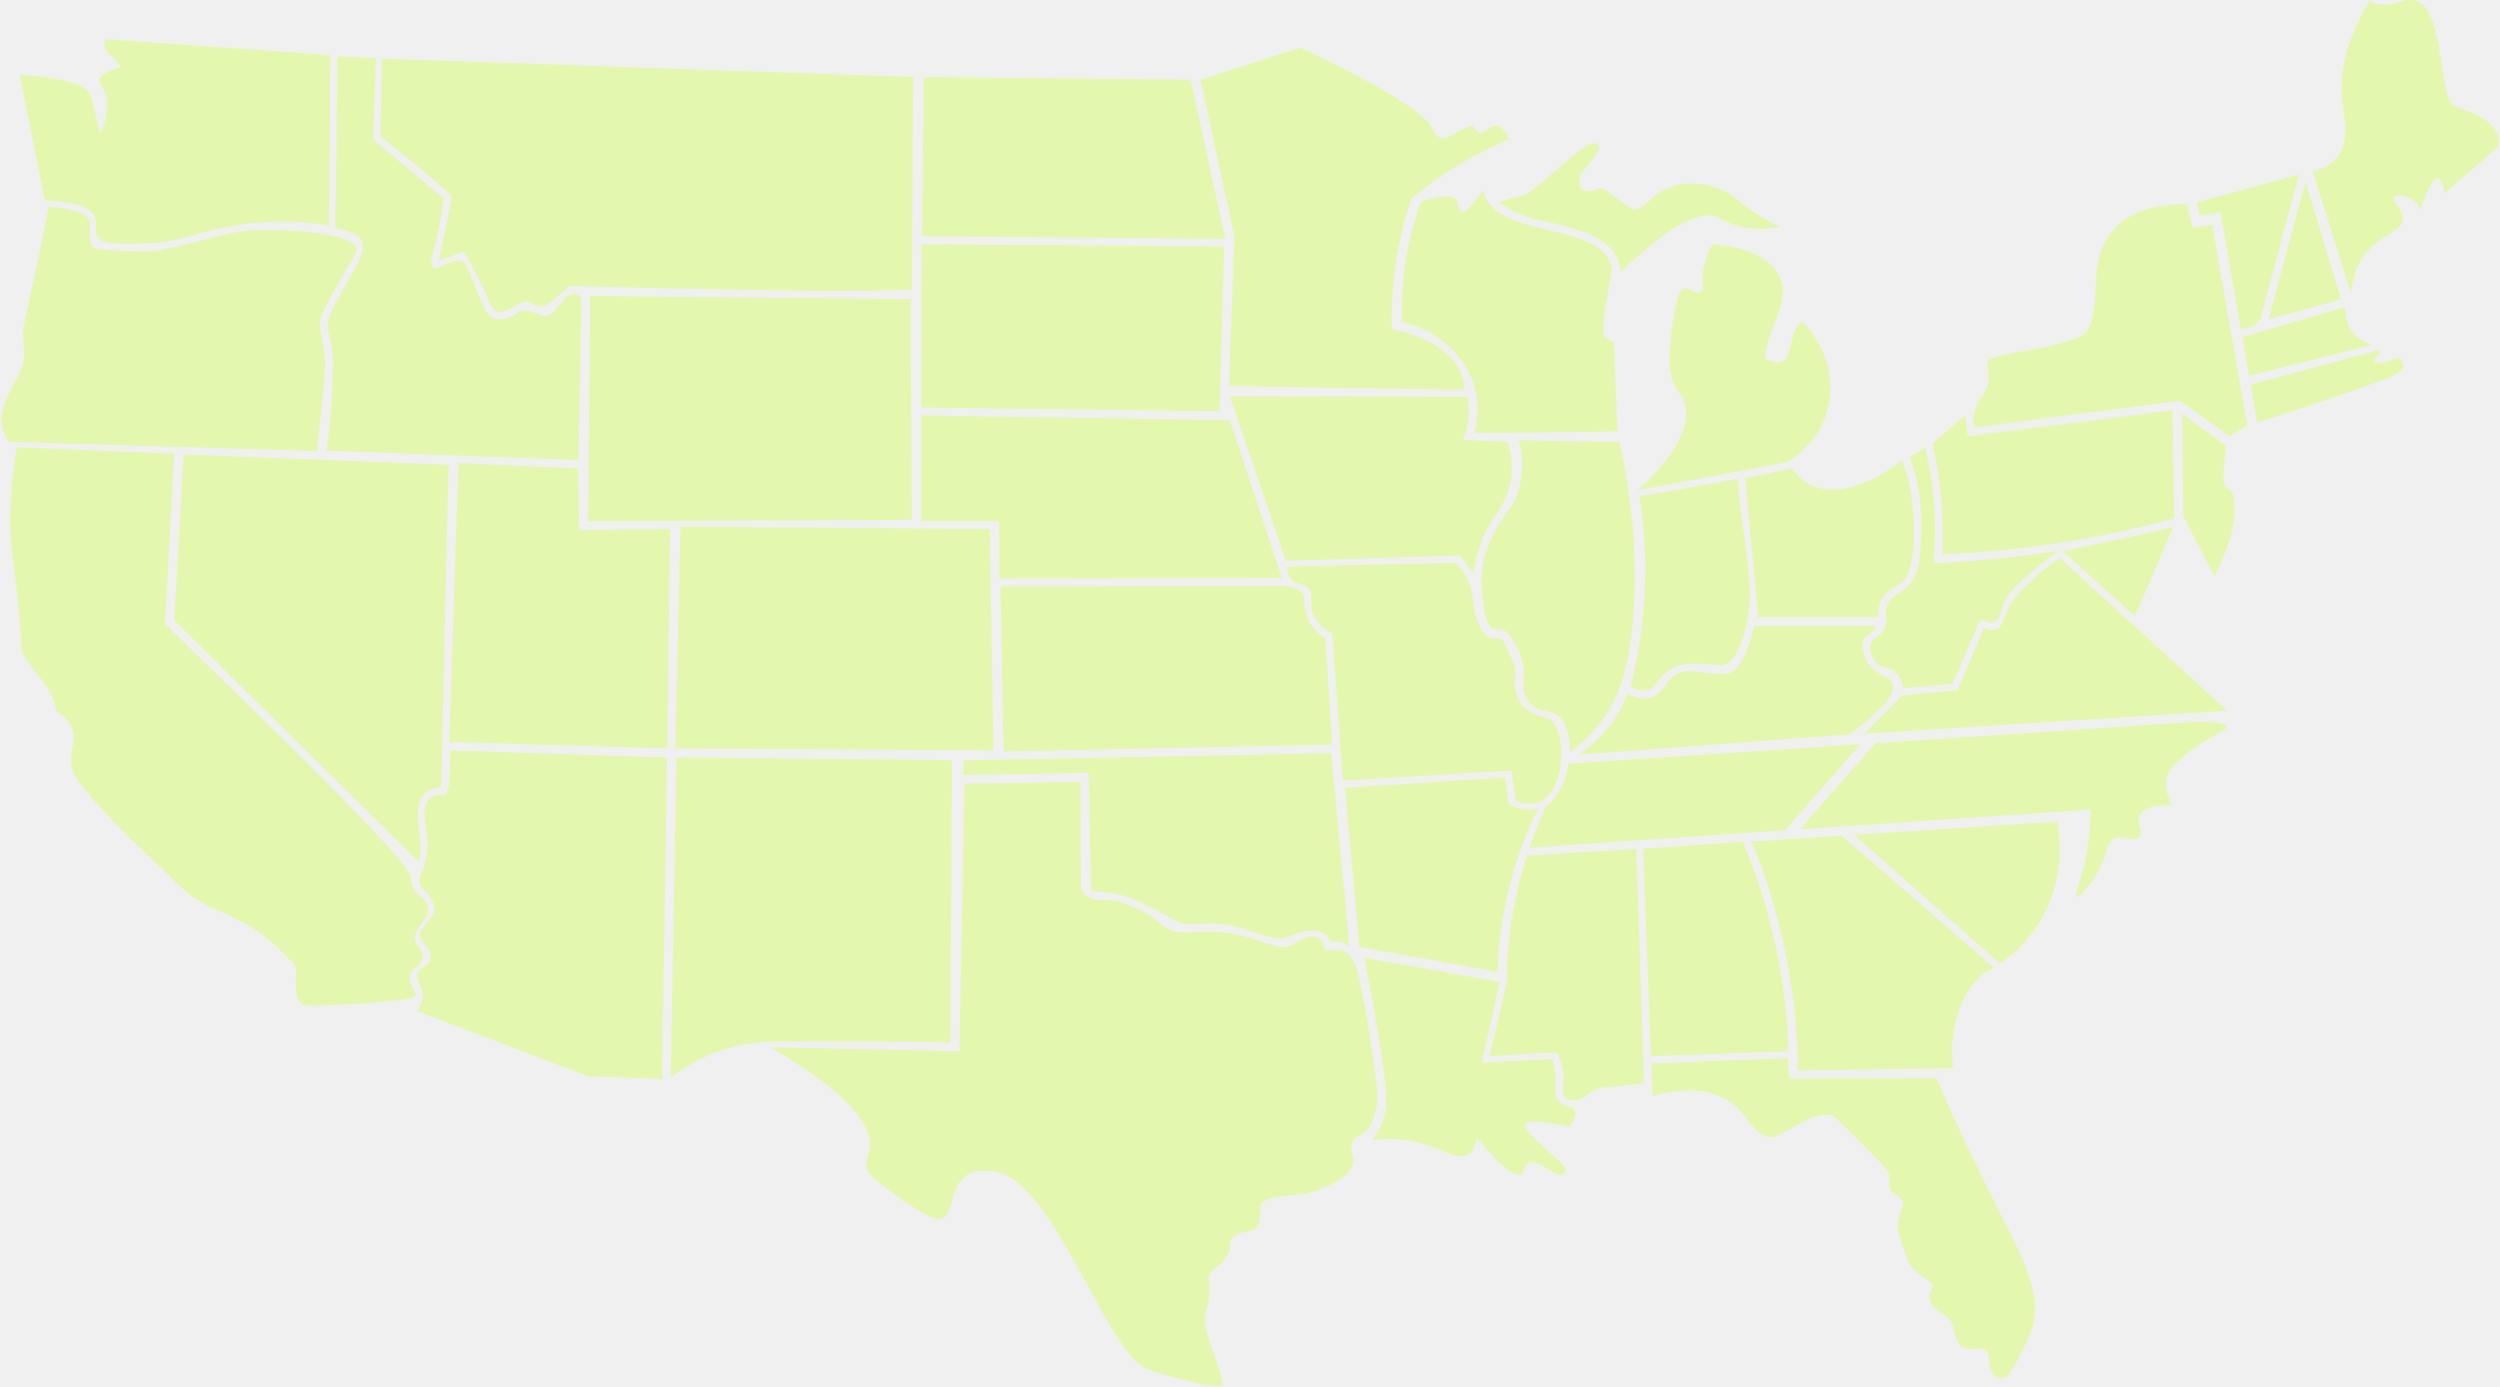
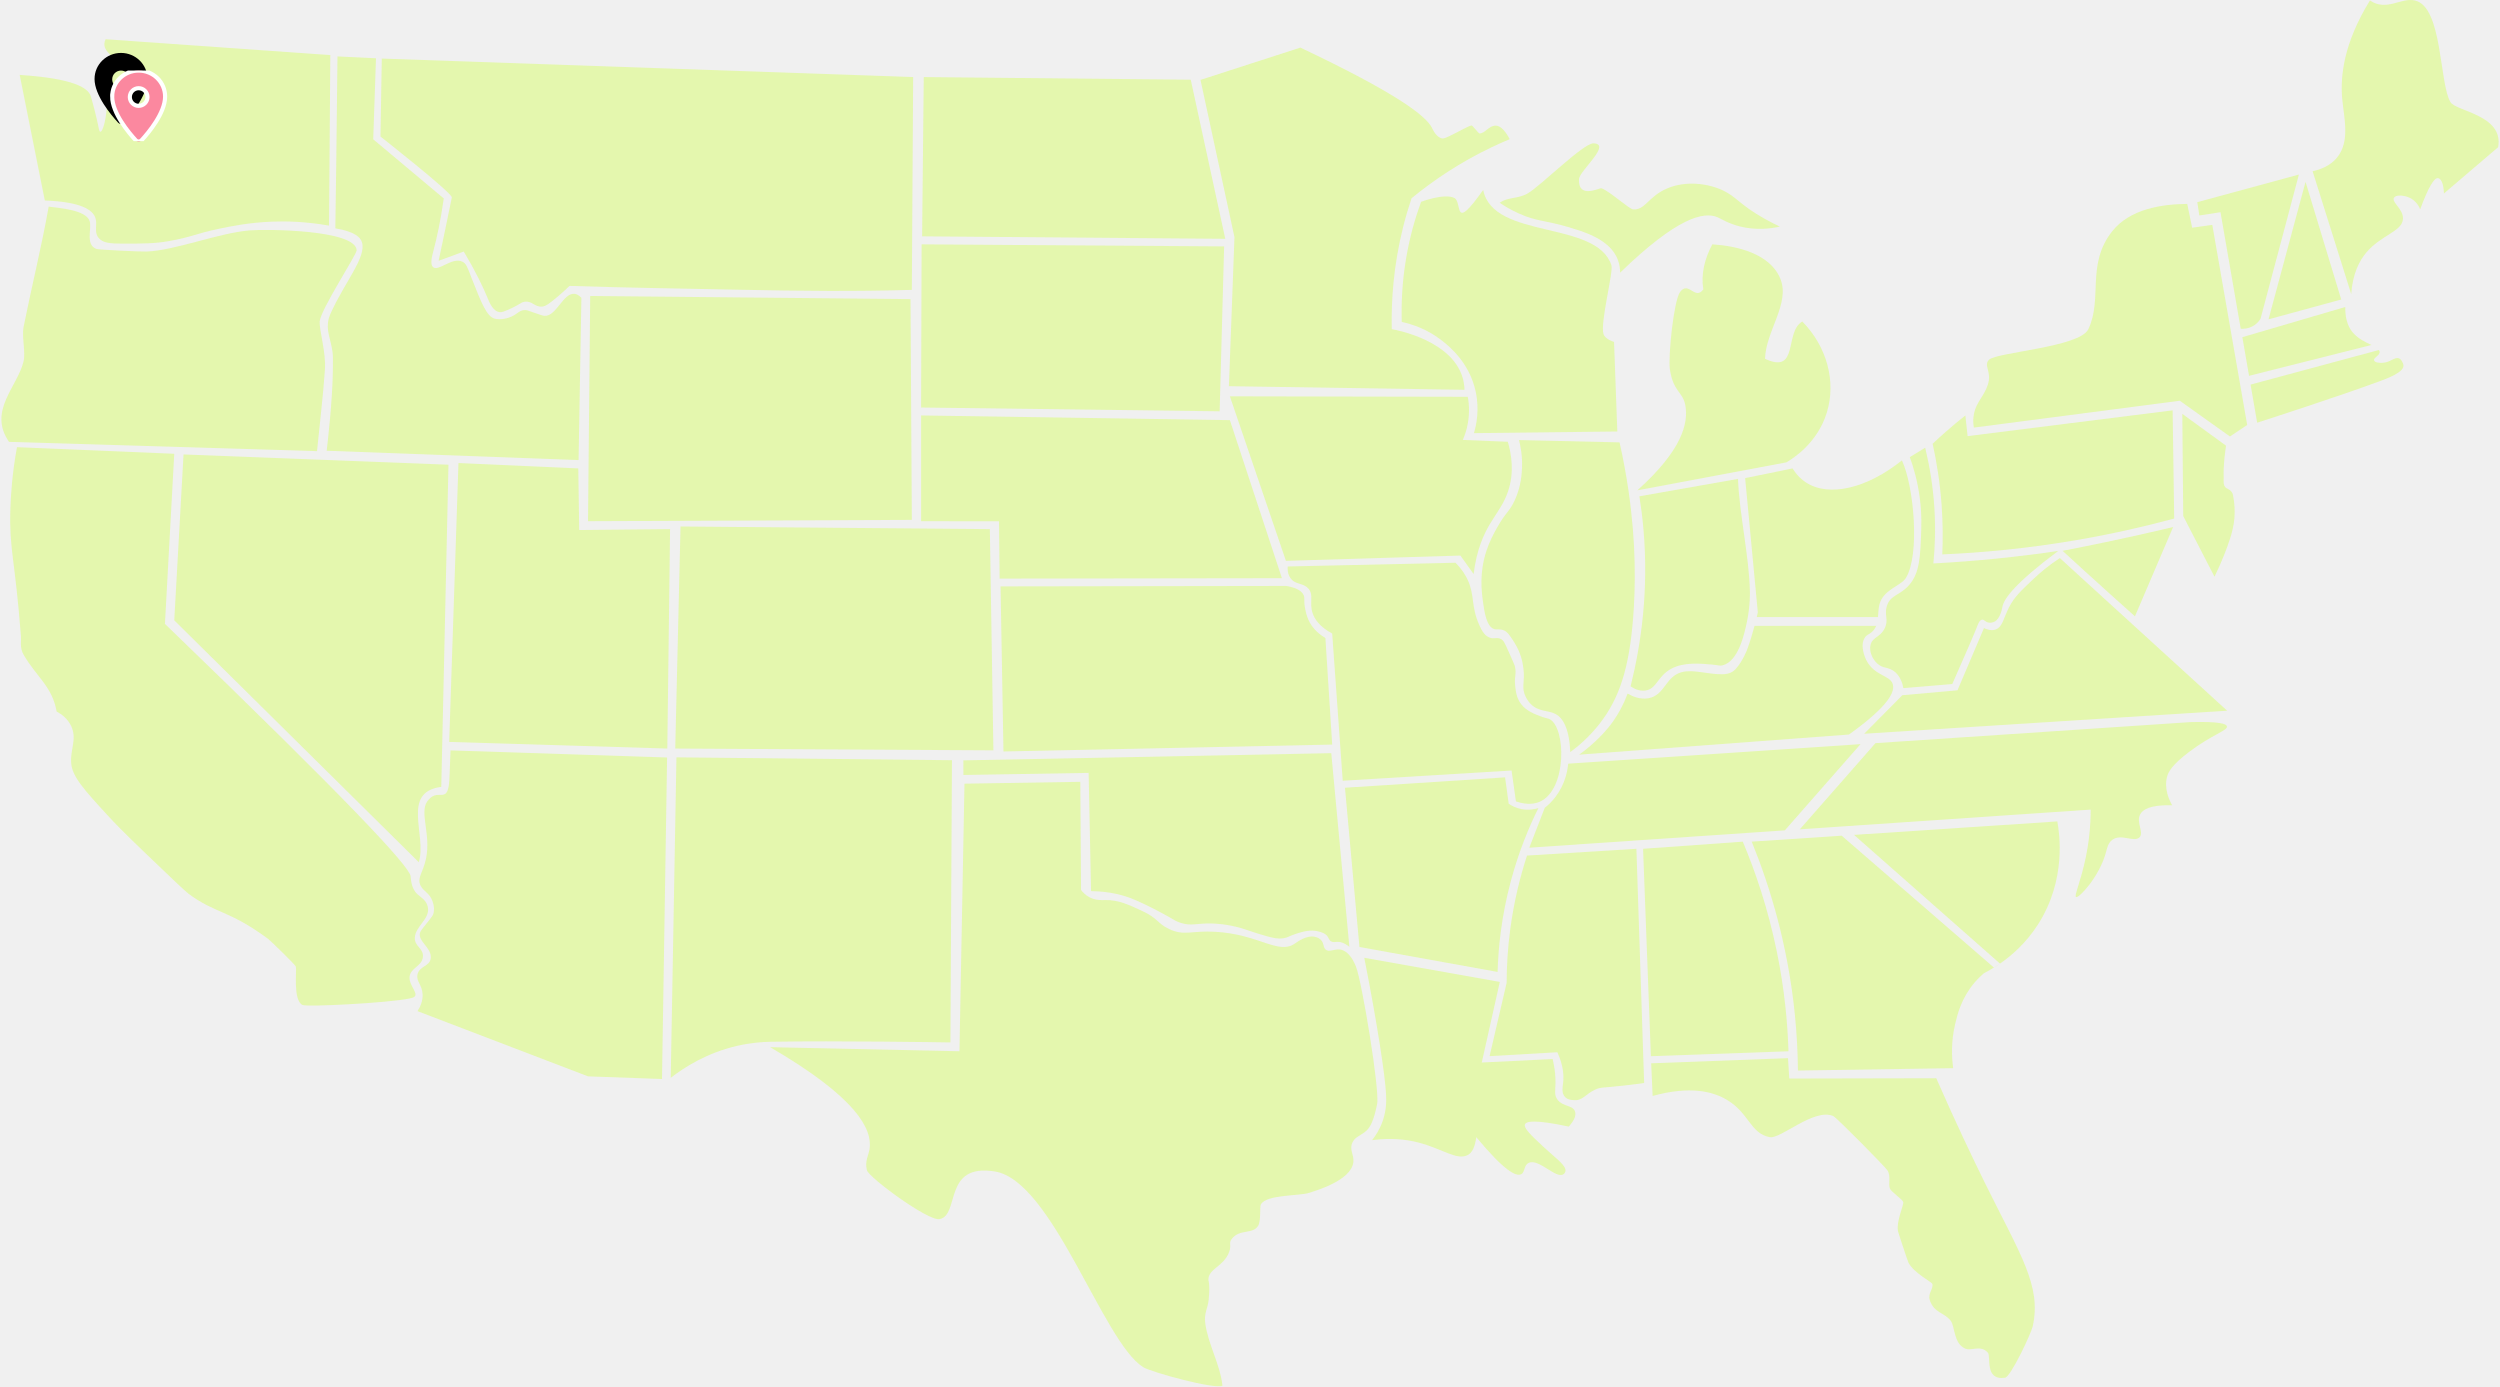
- <svg xmlns="http://www.w3.org/2000/svg" data-name="Layer 1" preserveAspectRatio="xMidYMid meet" version="1.0" viewBox="-0.0 0.0 1415.6 785.9" zoomAndPan="magnify" style="fill: rgb(228, 247, 174);" original_string_length="22800" width="1371.234px" height="760.412px">
+ <svg xmlns="http://www.w3.org/2000/svg" data-name="Layer 1" preserveAspectRatio="xMidYMid meet" version="1.0" viewBox="-0.0 0.0 1415.6 785.9" zoomAndPan="magnify" style="fill: rgb(228, 247, 174);" width="1371.234px" height="760.412px">
  <g id="__id1_sf9511liun">
    <path d="m794.623,128.635c-5.41,21.54-6.82,41.3-6.46,57.94,4.01.74,33.82,6.69,40.1,27.29.62,2.07,1.06,4.43,1.13,7.1-44.52-.68-89.04-1.36-133.55-2.04,1.05-28.16,2.1-56.32,3.15-84.48-6.42-29.72-12.84-59.44-19.26-89.16,18.87-6.1,37.74-12.2,56.61-18.31,54.37,25.76,71.12,38.59,74.61,45.49.59,1.14,2.41,5.46,5.95,6.03,2.19.35,14.08-7.12,16.54-7.37.52-.06,3.88,4.53,4.46,4.52,3.29-.02,5.06-4.3,9.03-4.43,1.97-.06,4.72,1.35,8.12,7.67-3.38,1.4-6.81,2.92-10.27,4.58-17.98,8.58-33.01,18.76-45.39,28.9-1.72,5.13-3.34,10.55-4.77,16.27Z" style="fill: inherit;" />
  </g>
  <g id="__id2_sf9511liun">
    <path d="m872.093,454.465c-2.24.99-6.58,2.19-13.54-.15-.83-5.84-1.66-11.68-2.48-17.52-31.91,1.93-63.8,3.86-95.71,5.79-1.99-27.81-3.98-55.63-5.97-83.44-7.35-3.97-10.01-8.32-11.07-11.47-2.11-6.15.87-10.29-2.42-14.01-3.04-3.43-7.46-2.03-10.22-6.02-1.5-2.16-1.63-4.68-1.52-6.52,31.7-.71,63.41-1.41,95.1-2.12,3.84,3.78,5.86,7.35,6.98,9.78,4.04,8.79,1.72,14.76,6.58,25.67,1.59,3.58,3.27,6.12,5.97,7.04,2.59.88,4.03-.45,6.31.79,1.43.77,1.97,1.89,4.31,7.13,2.26,5.06,3.39,7.6,3.52,8.15,1.1,4.63-.39,5.59.17,11,.35,3.28.75,7.11,3.38,10.56,3.07,4.02,7.8,5.75,11.59,7.14,2.94,1.07,3.45.85,4.53,1.39,9.32,4.66,10.05,39.92-5.51,46.81Z" style="fill: inherit;" />
  </g>
  <g id="__id3_sf9511liun">
    <path d="m854.043,278.635c-2.37,6.83-4.97,9.92-9.72,17.57-3.75,5.99-8.11,15.32-9.75,29.22l-7.5-10.49-98.91,3c-10.59-31.09-21.18-62.18-31.77-93.27,44.95.09,89.91.18,134.87.27.41,2.26.71,4.91.69,7.86-.04,7.09-1.88,12.82-3.49,16.59,8.5.34,17,.69,25.49,1.04,2.02,6.94,3.83,17.35.09,28.21Z" style="fill: inherit;" />
  </g>
  <g id="__id4_sf9511liun">
    <path d="m871.293,458.055c-5.45,10.98-11.18,24.81-15.59,41.26-5.35,19.94-7.15,37.71-7.55,51.66-26.1-4.71-52.21-9.43-78.31-14.14-2.74-30.1-5.47-60.19-8.21-90.29,30.26-1.96,60.51-3.92,90.77-5.88.69,4.99,1.38,9.97,2.05,14.96,1.4.96,3.9,2.41,7.34,3.06,4.3.8,7.8-.08,9.5-.63Z" style="fill: inherit;" />
  </g>
  <g id="__id5_sf9511liun">
    <path d="m863.673,637.385c-.85,2.12,3.49,6.19,10.25,12.52,7.51,7.03,13.67,11.04,12.62,14.33-.27.85-.93,1.32-1.01,1.38-4.21,2.98-14.04-9.15-19.75-6.39-2.88,1.38-1.96,5.19-4.23,6.39-2.9,1.53-9.59-1.87-25.48-20.98-.77,5.86-2.46,8.86-4.78,10.1-6.22,3.32-14.28-3.54-28.2-7.1-6.15-1.58-14.87-2.81-26.08-1.31,1.75-2.2,4.29-5.88,6.04-10.94,2-5.8,2.12-11.02,1.86-15.37-.61-10.7-4.86-39.22-12.34-77.07,25.62,4.56,51.23,9.12,76.84,13.68-3.4,15.23-6.82,30.46-10.23,45.69,13.39-.66,26.78-1.31,40.17-1.97.45,1.85,1.06,4.71,1.41,8.26.81,8.74-1,11.09,1.02,14.3,1.81,2.9,4.87,3.47,7.23,4.43,1.39.57,2.54,1.28,3.04,2.69.96,2.77-1.33,6.12-3.52,8.62-19.44-4.15-24.14-3.03-24.86-1.26Z" style="fill: inherit;" />
  </g>
  <g id="__id6_sf9511liun">
    <path d="m516.853,43.685l-.75,120.64c-32,.96-64.38.62-96.82-.07-33.04-.7-65.46-1.12-97.24-2.18-1.44,1.42-3.6,3.46-6.36,5.78-4.54,3.81-6.86,5.72-9.08,5.94-4.39.42-5.53-3.37-10.05-2.73-2.14.31-2.06,1.19-7.41,3.66-3.55,1.64-5.35,2.45-6.86,2.21-3.75-.6-5.81-5.81-6.75-8.15-2.56-6.24-6.58-14.68-13.44-26.19l-14.24,5.24c1.22-5.76,2.45-11.54,3.66-17.35,1.29-6.23,2.58-12.43,3.83-18.61-.41-3.02-40.46-34.47-40.46-34.47.25-14.74.5-29.48.75-44.21l301.22,10.49Z" style="fill: inherit;" />
  </g>
  <g id="__id7_sf9511liun">
    <path d="m234.363,531.485c-.25,5.19,5.11,6,4.57,11.02-.59,5.5-7.19,6.02-7.57,11.46-.32,4.72,5.52,9.41,2.51,11.27-.44.28-1.38.55-2.72.83-12.26,2.52-57.99,4.86-60.48,3.64-5.46-2.68-3.19-19.6-3.75-21.73-.28-1.08-14.63-14.93-15.73-15.74-22.41-16.55-29.58-14.12-44.96-25.47-2.21-1.64-9.71-8.83-24.72-23.23-12.58-12.06-17.11-16.77-20.98-20.98-13.67-14.85-20.5-22.42-20.98-29.98-.54-8.3,3.42-13.51,0-20.98-1.96-4.26-5.59-6.79-8.25-8.24-2.45-14.18-11.48-19.68-18.73-32.22-2.27-3.93-1.28-7.71-1.5-10.49-3.45-44.64-6.7-49.01-6-71.93.25-8.35,1.07-20.49,3.75-35.22l89.16,3.74c-1.76,32.15-3.52,64.29-5.28,96.43,105.02,101.32,138.15,137.05,139.24,142.91.24,1.25.09,6.84,3.86,10.31,1.75,1.62,4.9,3.26,5.84,6.88,0,0,.16.58.21,1.24.63,6.17-7.2,10.32-7.49,16.48Z" style="fill: inherit;" />
  </g>
  <g id="__id8_sf9511liun">
    <path d="m253.433,263.435c-1.36,60.88-2.72,121.76-4.08,182.63-23.05,2.98-7.97,27.64-12.74,42.71l-138.63-137.12c1.76-31.35,3.51-62.69,5.26-94.04,50.06,1.94,100.12,3.88,150.19,5.82Z" style="fill: inherit;" />
  </g>
  <g id="__id9_sf9511liun">
    <path d="m516.103,294.705l-183.57.75c.4-42.55.82-85.11,1.24-127.66,60.53.59,121.05,1.18,181.58,1.77l.75,125.14Z" style="fill: inherit;" />
  </g>
  <g id="__id10_sf9511liun">
    <path d="m377.363,429.405c-.96,60.75-1.92,121.51-2.88,182.26l-41.95-1.5c-32.23-12.32-64.46-24.65-96.68-36.98,1.45-2.23,3.1-5.57,2.92-9.55-.28-5.39-3.7-7.21-2.91-11.16.96-4.84,6.81-4.57,7.49-9,.95-6.14-7.69-9.87-5.99-14.98.26-.79,2.03-3.01,5.59-7.47.89-1.1,1.47-1.82,1.9-3.02.24-.65.87-3.05-.38-6.88-1.62-4.94-5.17-5.65-6.88-9.13-2.16-4.42,1.52-7.4,3.14-15.37,2.79-13.61-3.7-25.71.54-32.13,1.32-2.02,2.96-2.97,2.96-2.97,3.03-1.76,5.11-.22,7.16-1.4,2.22-1.27,2.49-5.63,2.73-12.4.08-2.18.24-6.44.47-12.34,40.93,1.34,81.85,2.68,122.77,4.02Z" style="fill: inherit;" />
  </g>
  <g id="__id11_sf9511liun">
    <path d="m562.343,425.355c-60.13-.34-120.25-.68-180.36-1.02l2.99-125.88,175.35,1.5c.67,41.8,1.34,83.6,2.02,125.4Z" style="fill: inherit;" />
  </g>
  <g id="__id12_sf9511liun">
    <path d="m183.413,209.285c-1.04,15.4-3.01,31.07-4.5,46.46l-174.59-5.25c-12.18-17.6,4.9-31.34,8.25-45.71,1.21-5.18-1.1-14.04,0-19.48,4.53-22.69,10.19-45.35,14.23-68.19,6.1.87,21.1,1.83,23.24,8.24,1.33,4.05-2.59,13.29,3.74,15.74,1.32.52,25.16,1.62,28.48,1.5,16.2-.59,40.79-10.53,58.44-11.99,9.35-.78,60.04-.45,60.69,11.24.14,2.32-20.5,33.69-20.98,40.46-.31,4.37,3.63,17.66,3,26.98Z" style="fill: inherit;" />
  </g>
  <g id="__id13_sf9511liun">
    <path d="m328.783,168.815c-.54,30.67-1.07,61.34-1.6,92-47.59-1.76-95.2-3.53-142.79-5.29.68-5.77,3.25-28.33,3.49-45.06.08-5.93.13-8.9-.18-11-1.11-7.8-3.92-12.3-2.09-19.04.37-1.34.79-2.3,1.23-3.24,8.13-17.74,20.11-31.45,17.55-39.84-.85-2.79-4.12-6.08-15.1-7.91.17-11.85.35-23.73.51-35.63.29-20.67.52-41.28.71-61.82l21.83,1.05c-.54,15.31-1.05,30.62-1.57,45.93,13.32,11.18,26.65,22.35,39.99,33.53-1.78,12.77-3.98,22.53-5.78,29.34-.87,3.33-2.19,8.1-.18,9.66,3.12,2.42,10.6-5.82,16.43-3.2,2.31,1.04,2.88,3.12,5.23,9.14,5.7,14.57,8.66,21.86,13.05,23.17,2.89.86,7.79.17,11.35-2.04,1.91-1.19,3.25-2.71,5.76-2.79,1.37-.05,2.11.37,5.06,1.39,3.44,1.19,5.16,1.79,6.06,1.87,6.79.57,10.64-13.08,17.1-12.48.86.08,2.28.46,3.94,2.26Z" style="fill: inherit;" />
  </g>
  <g id="__id14_sf9511liun">
    <path d="m379.053,299.935c-.52,41.47-1.04,82.94-1.57,124.4l-123.64-3.74,5.25-158.11c22.64,1.02,45.28,2.03,67.93,3.05.16,11.64.33,23.28.52,34.93,17.16-.18,34.33-.35,51.51-.53Z" style="fill: inherit;" />
  </g>
  <g id="__id15_sf9511liun">
    <path d="m186.453,31.225v.03l-.74,96.64c-13.33-2.36-24.41-2.55-32.23-2.25-13.16.5-23.66,2.67-30.33,4.08-13.89,2.93-14.61,4.54-28.47,6.99-7.79,1.37-13.81,1.38-25.84,1.39-7.04.01-11.4-.29-13.79-3.31-2.79-3.51-.37-7.43-1.82-11.41-1.59-4.4-7.93-8.95-28.63-9.73L10.363,42.465c30.48,2,38.84,7.29,40.3,12.1,2.07,6.87,3.63,13.98,3.63,13.98.98,4.49,1.14,6.09,1.78,6.14,1.53.13,3.75-8.46,3.75-17.23.02-10.95-13.7-12.07,7.5-19.48-2.21-5.95-11.59-8.79-8.25-15.74l126.57,8.93.55.04.26.02Z" style="fill: inherit;" />
  </g>
  <g id="__id16_sf9511liun">
    <path d="m779.863,625.905c-1.96,9.66-3.96,13.09-5.99,14.99-.45.42-.89.78-1.32,1.1-2.75,2.06-5.23,2.62-6.66,5.61-1.98,4.19,1.01,6.97.49,11.27-1.28,10.51-21.94,16.25-24.73,17.23-5.68,2-24.83.9-27.73,6.75-.64,1.32.13,9.37-1.49,11.99-3.17,5.12-10.41,1.56-14.99,7.49-1.93,2.51.07,3.36-1.5,7.49-3.07,8.12-11.6,9.35-11.71,15.42-.02,1.15.36,1.2.46,3.91.11,2.81-.06,5.06-.31,7.56-.5,5.12-2.77,7.63-1.93,13.58,1.73,12.14,8.4,23.07,9.74,35.21-4.02,2.31-40.35-7.61-44.95-10.49-22.83-14.26-51.26-105.45-83.92-110.9-29.77-4.96-19.79,24.69-31.48,26.98-6.47,1.27-40.21-23.65-41.21-27.72-1.29-5.25.94-8.31,1.5-11.99,1.71-11.31-7.34-29.21-56.37-57.77,35.77.77,71.54,1.54,107.33,2.32.95-50.57,1.9-101.13,2.85-151.69,21.9-.35,43.78-.7,65.66-1.05.14,20.44.28,40.88.43,61.32.87,1.16,2.32,2.76,4.5,3.97,3.71,2.06,7.38,1.79,9.26,1.74,7.33-.17,13.36,2.66,21.12,6.29,8.93,4.18,8.26,6.95,15.02,10.13,8.7,4.1,12.46.76,26.37,1.57,24.5,1.43,35.44,13.01,44.71,6.81,1.46-.98,6.86-5.07,11.64-3.96.61.14,1.82.43,2.97,1.4,2.29,1.95,1.43,4.28,3.02,5.77,2.2,2.04,5.78-1.07,9.49.33,2.65.99,5.39,3.52,7.75,9.41,3.35,8.38,13.58,70.11,11.98,77.93Z" style="fill: inherit;" />
  </g>
  <g id="__id17_sf9511liun">
    <path d="m754.393,422.085c-62.11,1.31-124.24,2.61-186.35,3.91-.56-31.19-1.1-62.38-1.65-93.58,54.02-.08,108.05-.17,162.07-.26,6.86,1.23,9.11,3.51,9.84,5.45.52,1.31.16,2.04.35,4.65,0,0,.33,4.56,2.21,8.97,2.32,5.41,6.82,8.76,9.68,10.48,1.28,20.13,2.56,40.25,3.85,60.38Z" style="fill: inherit;" />
  </g>
  <g id="__id18_sf9511liun">
    <path d="m693.133,139.685c-.84,31.16-1.7,62.32-2.54,93.48-56.42-.72-112.82-1.43-169.24-2.15.09-30.83.2-61.67.29-92.5,57.16.39,114.32.78,171.49,1.17Z" style="fill: inherit;" />
  </g>
  <g id="__id19_sf9511liun">
    <path d="m725.903,327.765c-53.33.08-106.69.15-160.04.23-.1-10.83-.23-21.65-.34-32.48-14.72-.02-29.45-.04-44.17-.06v-59.95c58.35.89,116.7,1.78,175.04,2.67,9.84,29.86,19.68,59.73,29.51,89.59Z" style="fill: inherit;" />
  </g>
  <g id="__id20_sf9511liun">
    <path d="m693.783,135.375c-57.29-.47-114.57-.93-171.85-1.4.3-30.1.62-60.19.92-90.29l151.36,1.5c6.52,30.06,13.05,60.12,19.57,90.19Z" style="fill: inherit;" />
  </g>
  <g id="__id21_sf9511liun">
    <path d="m764.133,536.735c-3.01-2.44-5.33-2.89-6.97-2.81-1.15.05-2.3.4-3.45-.3-1.16-.7-1.16-1.76-2.09-2.96-1.2-1.57-2.95-2.07-4.7-2.57-4.64-1.32-9.1-.01-12.81,1.17-4.62,1.48-4.59,2.22-7.45,2.62-3.25.45-5.8-.17-9.55-1.22-7.83-2.22-10.38-3.38-14.38-4.54-8-2.33-14.78-2.58-16.76-2.62-8.57-.2-11.26,1.6-17.45-.35-2.67-.84-3.7-1.65-7.87-4.02,0,0-9.42-5.35-18.69-9.26-5.26-2.21-13.19-4.6-24.27-4.71-.46-22.34-.91-44.69-1.37-67.03-23.67.39-47.33.79-70.98,1.19-.02-2.77-.02-5.53-.04-8.29,69.52-1.36,139.05-2.72,208.57-4.08,3.43,36.59,6.84,73.19,10.26,109.78Z" style="fill: inherit;" />
  </g>
  <g id="__id22_sf9511liun">
    <path d="m538.843,430.945c-.29,53.33-.57,106.66-.87,159.99-6.8-.11-63.62-1-100.83-.4-.44.01-.92.02-1.44.03-4.09.1-10.57.45-18.58,2.3-17.25,3.96-29.96,12.15-37.7,18.13,1.09-60.56,2.17-121.12,3.24-181.68,52.06.54,104.13,1.09,156.18,1.63Z" style="fill: inherit;" />
  </g>
  <g id="__id23_sf9511liun">
    <path d="m1053.883,421.835l-42.9,48.88c-48.29,3.27-96.57,6.55-144.86,9.83,2.93-7.53,5.84-15.06,8.76-22.59,1.94-1.54,4.11-3.6,6.15-6.29,5.42-7.17,6.77-14.73,7.15-18.77,55.24-3.69,110.47-7.38,165.7-11.06Z" style="fill: inherit;" />
  </g>
  <g id="__id24_sf9511liun">
    <path d="m1261.613,411.795c.44,2.33-8.43,4.64-21.29,14.32-10.35,7.77-11.97,11.8-12.59,13.97-1.93,6.89,1.11,13.39,2.81,16.41-12.72-.36-16.8,2.53-18.17,5.24-2.32,4.59,2.35,10.16-.34,12.93-3.02,3.08-10.32-2.28-15.38,1.39-2.39,1.74-2.94,4.53-3.49,6.64-3.72,14.22-15.49,26.61-17.11,25.85-1.23-.58,2.75-8.97,5.58-22.71,1.53-7.44,2.23-14.11,2.53-19.61.16-2.74.2-5.18.21-7.28-46.56,3.16-93.11,6.32-139.67,9.48-.06,0-.13.01-.19.01-8.35.57-16.7,1.13-25.04,1.7l42.89-48.87c59.55-3.97,119.1-7.95,178.66-11.92,16.59-.43,20.33,1.01,20.59,2.45Z" style="fill: inherit;" />
  </g>
  <g id="__id25_sf9511liun">
    <path d="m1072.103,387.625c1.51,4.29-1.83,12.31-24.76,28.77-51,3.8-101.99,7.6-152.99,11.41,2.41-1.71,5.52-4.11,8.92-7.28,2.64-2.48,6.67-6.28,10.7-12.11,2.41-3.47,5.43-8.56,7.87-15.25,2.73,1.59,7.07,3.52,11.84,2.65,9.44-1.73,9.52-12.41,19-14.82,6.46-1.64,14.45,1.27,22.7,1.23,1.47-.01,4.41-.12,6.8-2.1.37-.3.64-.57.83-.77,4.23-4.59,6.69-11.34,6.69-11.34,1.7-4.63,3.08-9.36,4.1-13.21h68.95c-.11.28-.24.56-.38.83-.45.89-1.06,1.73-1.88,2.49-1.78,1.66-2.92,1.46-4.13,3.27-3.13,4.68.42,12.06.75,12.74,4.56,9,13.23,8.5,14.99,13.49Z" style="fill: inherit;" />
  </g>
  <g id="__id26_sf9511liun">
    <path d="m1079.593,327.675c-2.75,4.44-12.83,6.52-14.98,14.99-.07.29-.14.58-.19.87-.06.27-.1.55-.14.82-.03.19-.06.39-.08.6-.04.25-.07.5-.09.76-.02.21-.04.42-.06.62-.02.25-.04.51-.06.77-.02.23-.03.45-.05.68-.02.25-.04.5-.05.76-.02.19-.03.38-.05.56-.01.24-.03.47-.06.7h-68.72c.04-.15.07-.29.1-.42.05-.2.09-.38.13-.55.17-.71.3-1.28.38-1.68-2.39-25.37-4.79-50.75-7.19-76.12,8.97-1.83,17.93-3.67,26.9-5.5,2.47,4,5.26,6.47,7.74,8.06,13.1,8.4,34.65,3.13,54.22-12.61,6.83,14.43,10.35,53.61,2.25,66.69Z" style="fill: inherit;" />
  </g>
  <g id="__id27_sf9511liun">
    <path d="m834.743,245.535c1.35-4.5,3.24-13.2.99-23.57-3.53-16.38-14.93-25.6-19.03-28.82-8.55-6.71-17.3-9.44-22.88-10.65-.29-9.84.12-21.95,2.39-35.57,2.13-12.75,5.34-23.69,8.57-32.52,0,0,13-4.95,18.74-2.25,4.99,2.35-1.08,20.3,16.47-4.5,5.53,28.39,64.24,16.91,72.69,42.72,1.22,3.75-6.47,32.57-4.5,38.96.94,3.05,5.99,4.5,5.99,4.5.63,16.92,1.23,33.85,1.85,50.77-27.1.31-54.18.62-81.28.93Z" style="fill: inherit;" />
  </g>
  <g id="__id28_sf9511liun">
    <path d="m924.973,350.435c-2.23,28.08-7.61,45.15-18.87,59.67-5.92,7.62-12.17,12.88-16.75,16.24-.64-14.47-4.66-19.64-8.37-21.6-4.25-2.24-9.53-1.07-14.09-5.7-2.49-2.54-3.44-5.5-3.6-6.06-1.36-4.41.35-6.66-.47-13.85-.29-2.62-.77-4.54-.93-5.12-1.45-5.59-3.84-9.24-5.35-11.53-1.9-2.83-2.88-4.27-4.77-5.12-2.37-1.06-3.79-.25-5.47-.73-4.54-1.27-5.73-10.32-6.48-15.83-.77-5.77-2.05-15.97,1.92-28.29,1.86-5.74,4.23-10.01,5.94-13.1,5.09-9.16,7.24-9.23,10.31-16.07,3.6-8.02,3.9-15.27,4.02-18.51.21-6.44-.8-11.76-1.74-15.37,19.01.44,38.02.88,57.03,1.31,2.11,9.46,3.77,18.5,5.02,27.07,4.5,30.73,4.02,55.53,2.65,72.59Z" style="fill: inherit;" />
  </g>
  <g id="__id29_sf9511liun">
    <path d="m931.233,613.915c-2.26.32-5.95.83-10.56,1.36-13.23,1.51-13.97.92-17.16,2.39-5.6,2.56-7,6.29-11.99,5.99h-.01c-.98-.06-3.62-.1-5.22-1.88-2.01-2.21-1.27-5.69-.99-8.05.46-3.97.15-9.68-3.26-17.23-12.82.74-25.63,1.48-38.43,2.22,3.23-13.86,6.44-27.71,9.67-41.57.02-9.15.58-19.42,2.07-30.56,2.16-16.05,5.72-30.03,9.49-41.59,20.68-1.28,41.33-2.56,62-3.84,1.46,44.25,2.93,88.51,4.39,132.76Z" style="fill: inherit;" />
  </g>
  <g id="__id30_sf9511liun">
    <path d="m1013.053,595.945l-78,2.79c-1.48-39.19-2.96-78.39-4.43-117.58,18.84-1.35,37.68-2.7,56.52-4.05,7.04,16.71,14.27,37.69,19.32,62.42,4.33,21.13,6.09,40.24,6.59,56.42Z" style="fill: inherit;" />
  </g>
  <g id="__id31_sf9511liun">
    <path d="m1034.743,234.015c-5.34,17.18-18.97,25.81-22.88,28.09l-84.5,15.86c25.44-22.76,29.1-38.18,27.19-48.32-1.45-7.72-6.87-7.45-8.75-20.41-1-6.93,2.13-38.77,5.83-43.75,4.84-6.49,8.34,5.05,13.14-1.45-1.45-8.69.83-17.47,5.09-25.52,13.73.85,32.88,5.14,38.65,19.68,5.52,13.96-8.33,29.48-8.75,45.2,19.42,9.06,10.79-15.19,21.13-21.14,13.93,14.19,19.37,34.07,13.85,51.76Z" style="fill: inherit;" />
  </g>
  <g id="__id32_sf9511liun">
    <path d="m1261.733,402.885c-68.59,4.35-137.18,8.71-205.77,13.06,7.21-7.28,14.43-14.57,21.64-21.85,10.43-.93,20.84-1.86,31.26-2.79,5.01-11.76,10.02-23.52,15.02-35.28,1.66.81,4.09,1.67,6.46.87,4.07-1.36,4.57-6.41,7.73-12.62,2.9-5.72,6.58-9.2,13.96-16.18,3.7-3.51,8.62-7.66,14.86-11.74,13.45,12.27,26.9,24.54,40.34,36.81,18.17,16.57,36.34,33.15,54.5,49.72Z" style="fill: inherit;" />
  </g>
  <g id="__id33_sf9511liun">
    <path d="m989.443,352.745c-1.39,6.54-4.72,22.14-13.71,24.41-1.76.44-1.94-.07-6.39-.46-6.52-.58-15.6-1.38-22.6,2.32-8.17,4.34-8.29,11.69-15.01,12.46-3.35.38-6.28-1.11-8.18-2.39,6.13-24.58,10.27-54.81,7.3-88.89-.55-6.53-1.36-12.82-2.32-18.86,18.63-3.28,37.27-6.57,55.9-9.86.8,20.22,6.34,43.99,6.74,63.69.02.98.25,8.29-1.73,17.58Z" style="fill: inherit;" />
  </g>
  <g id="__id34_sf9511liun">
    <path d="m1129.493,548.475c.12-.06.24-.11.36-.18-2.3,1.44-4.36,2.57-6.05,3.43-1.39,1.19-3.26,2.93-5.23,5.24-7.48,8.76-9.75,18.01-11.06,23.62-2.36,10.04-1.94,18.81-1.09,24.94-29.33.44-58.68.89-88.02,1.34-.08-10.1-.61-20.76-1.75-31.91-3.92-38.73-13.81-71.7-24.44-97.85,16.99-1.13,33.99-2.25,50.98-3.38h.01c28.77,24.93,57.52,49.83,86.29,74.75Z" style="fill: inherit;" />
  </g>
  <g id="__id35_sf9511liun">
    <path d="m1154.533,523.995c-6.82,10.66-15.12,17.85-21.96,22.52.12-.09.24-.19.35-.29-27.58-24.32-55.15-48.64-82.73-72.96,38.42-2.54,76.84-5.08,115.26-7.63,1.21,6.58,5.31,32.99-10.92,58.36Z" style="fill: inherit;" />
  </g>
  <g id="__id36_sf9511liun">
    <path d="m1008.183,128.455c-5.41,1.2-13.52,2.2-22.61-.07-6.55-1.64-10.35-4.17-12.61-5.17-7.79-3.47-22.93-.12-55.37,31.37.02-1.77-.16-4.58-1.41-7.69-.61-1.54-2.06-4.54-5.63-7.77-5.64-5.06-13.5-7.8-22.25-10.39-13.4-3.97-17.9-3.09-28.23-7.77-4.75-2.15-8.41-4.43-10.73-6,4.71-3.43,10.05-2.05,15.73-5.24,7.36-4.15,31.72-28.67,37.47-28.47,10.53.36-8,15.58-8.24,20.23-.64,11.61,11.63,4.88,12.73,5.24,4.56,1.53,15.69,11.85,17.99,11.99,6.94.44,8.46-7.38,19.47-11.99,10.23-4.29,22.62-2.89,31.31,1.17,7.86,3.68,9.3,7.97,23.5,15.99,3.73,2.09,6.86,3.63,8.88,4.57Z" style="fill: inherit;" />
  </g>
  <g id="__id37_sf9511liun">
    <path d="m1273.093,240.915l-9.79,6.52c-9.46-6.76-18.94-13.51-28.41-20.26-38.92,5.07-77.84,10.15-116.77,15.22-.22-1.25-.47-3.32-.23-5.82.07-.79.2-1.53.34-2.23,1.37-6.48,5.63-9.65,7.82-16.23,2.5-7.51-2.75-10.91.75-14.24,4.42-4.2,51.33-7.07,56.21-17.23,8.29-17.33-1.3-36.64,13.48-55.45,10.1-12.85,28.41-15.47,42.6-15.61.94,4.5,1.86,9,2.79,13.5,3.8-.54,7.61-1.09,11.42-1.63,6.59,37.82,13.18,75.64,19.79,113.46Z" style="fill: inherit;" />
  </g>
  <g id="__id38_sf9511liun">
    <path d="m1231.703,293.955c-17,4.6-35.67,8.85-55.88,12.3-27.45,4.68-52.85,7.06-75.58,8.03.38-8.44.35-17.85-.39-28.04-.95-13.02-2.86-24.66-5.08-34.7,2.32-2.2,4.77-4.42,7.3-6.65,3.81-3.35,7.57-6.48,11.25-9.39.42,3.91.84,7.82,1.27,11.72,38.75-4.87,77.48-9.74,116.23-14.61.29,20.45.59,40.89.88,61.34Z" style="fill: inherit;" />
  </g>
  <g id="__id39_sf9511liun">
    <path d="m1415.353,83.435l-30.73,26.23c-.25-5.66-1.53-8.19-3.21-8.66-2.3-.63-5.77,5.49-10.27,17.65-.38-.98-2.05-4.86-6.26-6.68-2.83-1.24-7.37-1.78-8.56.1-1.61,2.56,5.23,6.26,5.08,11.83-.21,7.39-12.47,9.17-20.98,19.48-3.58,4.34-7.54,11.44-8.37,23.31l-21.89-69.63c4.2-.91,9.81-2.87,13.77-7.63,7.72-9.27,3.95-22.83,3-33.58-1.14-12.98.96-31.57,15.73-55.59,9.52,6.4,17.43-1.8,25.48,0,15.84,3.54,13.77,47.37,20.23,57.7,3.25,5.19,30.29,7.27,26.98,25.47Z" style="fill: inherit;" />
  </g>
  <g id="__id40_sf9511liun">
    <path d="m1165.973,312.305c-24.51,18.31-30.86,27.13-31.67,31.79-.07.44-1.13,6.75-4.5,8.31-.38.17-1.79.88-3.41.53-1.82-.39-2.4-1.79-3.55-1.68-1.47.14-2.35,2.56-2.56,3.14-1.48,3.98-6.84,16.25-14.38,33.36-9.24.77-18.48,1.55-27.71,2.32-.56-2.92-1.87-7.05-5.35-9.6-3.46-2.52-6.11-1.38-9.31-4.19-2.75-2.41-4.9-6.85-3.96-10.71,1.08-4.56,5.48-4.15,8.03-9.43,2.44-4.99-.44-7.55,1.27-12.75,2.06-6.24,7.22-5.74,12.47-11.64,6.15-6.95,6.46-16.05,6.98-31.82.25-7.42-.29-13.44-.81-17.46-1.25-9.71-3.61-17.64-5.69-23.34,2.91-1.78,5.81-3.55,8.72-5.33.09.39.18.79.28,1.19,2.23,9.32,4.16,20.53,4.96,33.27.71,11.72.29,22.23-.6,31.14,11.6-.61,23.68-1.52,36.21-2.79,12.01-1.22,23.55-2.67,34.58-4.31Z" style="fill: inherit;" />
  </g>
  <g id="__id41_sf9511liun">
    <path d="m1302.403,98.945l-21.73,81.67c-.58.98-1.64,2.45-3.44,3.69-3.25,2.23-6.64,2.14-7.82,2.06-3.82-22.02-7.63-44.05-11.46-66.07l-12,1.86c-.38-2.52-.77-5.04-1.15-7.56l57.6-15.65Z" style="fill: inherit;" />
  </g>
  <g id="__id42_sf9511liun">
    <path d="m1263.403,305.225c-1.81,5.62-4.64,13.1-8.85,21.7-4.96-9.62-9.91-19.24-14.88-28.86-.95-1.85-1.9-3.7-2.85-5.55-.18-19.3-.35-38.59-.52-57.89,8.27,6,16.52,12.01,24.79,18.02-.38,2.47-1.63,10.93-1.33,18,.06,1.79-.55,4.68,1.54,6.08.36.24,3.21,1.18,3.74,3.9,1.93,10,.68,17.37-1.64,24.6Z" style="fill: inherit;" />
  </g>
  <g id="__id43_sf9511liun">
    <path d="M1326.393 169.775L1285.183 181.015 1306.163 103.085 1326.393 169.775z" style="fill: inherit;" />
  </g>
  <g id="__id44_sf9511liun">
    <path d="m1343.513,195.555c-23.13,5.84-46.24,11.66-69.37,17.49-1.26-7.3-2.53-14.61-3.8-21.91l58.33-17.11c-.1,7.65,2.13,12.03,4.45,14.67,3.14,3.57,7.25,5.35,10.39,6.86Z" style="fill: inherit;" />
  </g>
  <g id="__id45_sf9511liun">
    <path d="m1347.363,216.415c-22.48,8.28-61.76,20.99-68.46,23.16l-.01-.08c-.05.02-.1.05-.16.08-1.24-7.19-2.49-14.38-3.73-21.56,24.25-6.54,48.48-13.06,72.73-19.6.17.24.3.5.38.77.65,2.12-3.67,3.59-3.09,5.16.5,1.36,3.7,1.35,4.2,1.35,5.08-.02,7.29-3.58,9.92-2.53,1.38.55,2.08,2.21,2.46,3.51,1.22,4.19-9.5,8-14.24,9.74Z" style="fill: inherit;" />
  </g>
  <g id="__id46_sf9511liun">
    <path d="m1231.113,298.745l-21.66,50.64c-9.55-8.51-19.11-17.13-28.72-25.87-4.13-3.76-8.22-7.51-12.31-11.27,3.82-.73,7.67-1.49,11.52-2.27,17.43-3.5,34.49-7.26,51.17-11.23Z" style="fill: inherit;" />
  </g>
  <g id="__id47_sf9511liun">
    <path d="m1151.543,751.785c-.87,3.98-12.47,28.77-15.74,29.23-11.83,1.65-7.78-12.06-9.75-14.24-4.15-4.6-9.19-.75-12.73-2.25-6.7-2.82-5.87-12.54-8.25-15.73-3.68-4.93-9.59-4.34-11.98-11.99-1.11-3.52,2.25-6.35,1.5-8.99-.31-1.09-10.39-6.14-13.5-11.99-.44-.84-5.82-17.05-5.99-17.99-1-5.71,3.39-14.53,2.99-16.48-.25-1.28-6.7-5.67-7.49-7.49-1.18-2.71.7-7.14-1.5-10.49-1.2-1.85-28.72-29.88-30.72-30.73-10.93-4.62-29.79,13.19-35.97,11.99-11.01-2.14-11.54-13.41-23.98-20.98-8.19-4.99-21.13-8.23-42.39-2.39-.03-.72-.07-1.44-.1-2.16-.24-5.45-.48-10.9-.72-16.35,25.85-.97,51.69-1.94,77.55-2.91.25,3.85.5,7.7.75,11.56,27.77-.06,55.53-.12,83.3-.18,11.12,25.38,20.88,45.74,27.73,59.64,20.05,40.64,31.96,57.85,26.99,80.92Z" style="fill: inherit;" />
  </g>
  <g id="__id48_sf9511liun">
    <path d="m1044.603,468.335l-.09.1c.06,0,.13-.01.19-.01-.04-.03-.07-.06-.1-.09Zm85.25,79.96c.15-.07.31-.16.47-.24.87-.48,1.62-1.01,2.25-1.54-.94.64-1.85,1.23-2.72,1.78Z" style="fill: inherit;" />
  </g>
+   <svg viewBox="0 0 384 512" fill="black" height="40" x="-640" y="30">
+     <path d="M0 188.6C0 84.4 86 0 192 0S384 84.4 384 188.6c0 119.3-120.2 262.3-170.4 316.8-11.8 12.8-31.5 12.8-43.3 0-50.2-54.5-170.4-197.5-170.4-316.8zM192 256a64 64 0 1 0 0-128 64 64 0 1 0 0 128z" />
+   </svg>
+   <svg viewBox="0 0 384 512" fill="black" height="40" x="-630" y="40">
+     <path d="M0 188.6C0 84.4 86 0 192 0S384 84.4 384 188.6c0 119.3-120.2 262.3-170.4 316.8-11.8 12.8-31.5 12.8-43.3 0-50.2-54.5-170.4-197.5-170.4-316.8zM192 256a64 64 0 1 0 0-128 64 64 0 1 0 0 128z" stroke="white" stroke-width="30" fill="#fb889f" />
+   </svg>
</svg>
